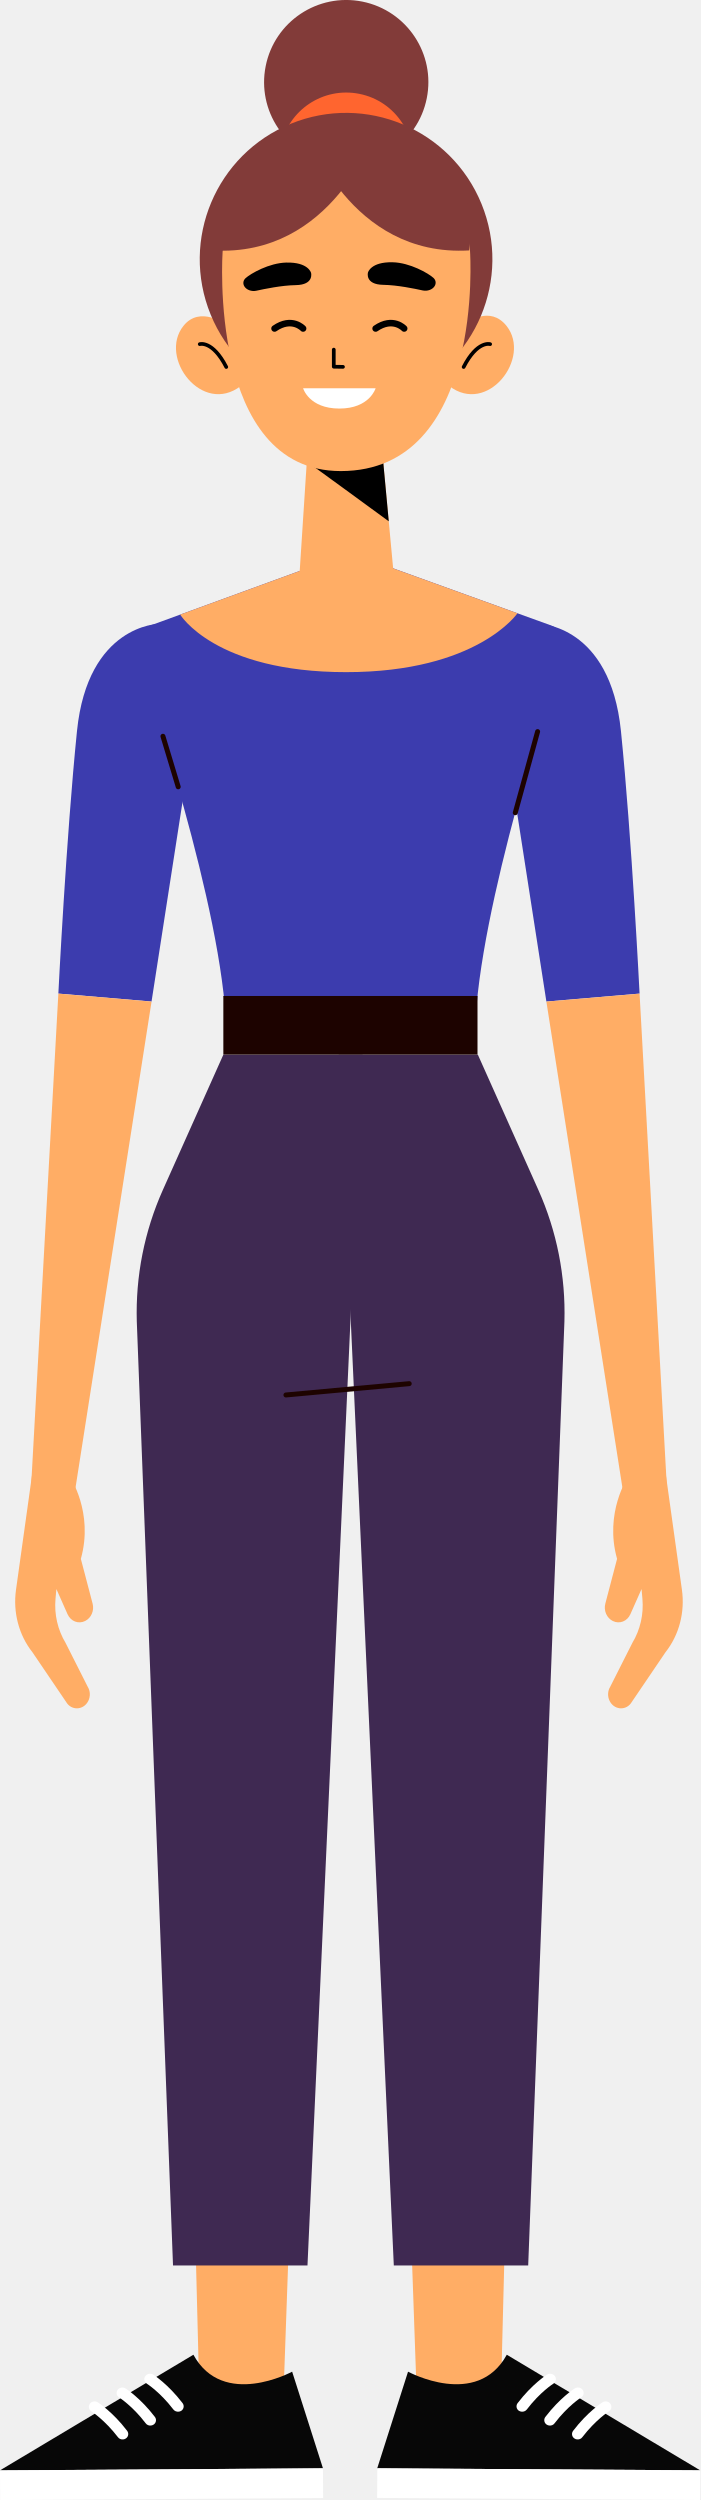
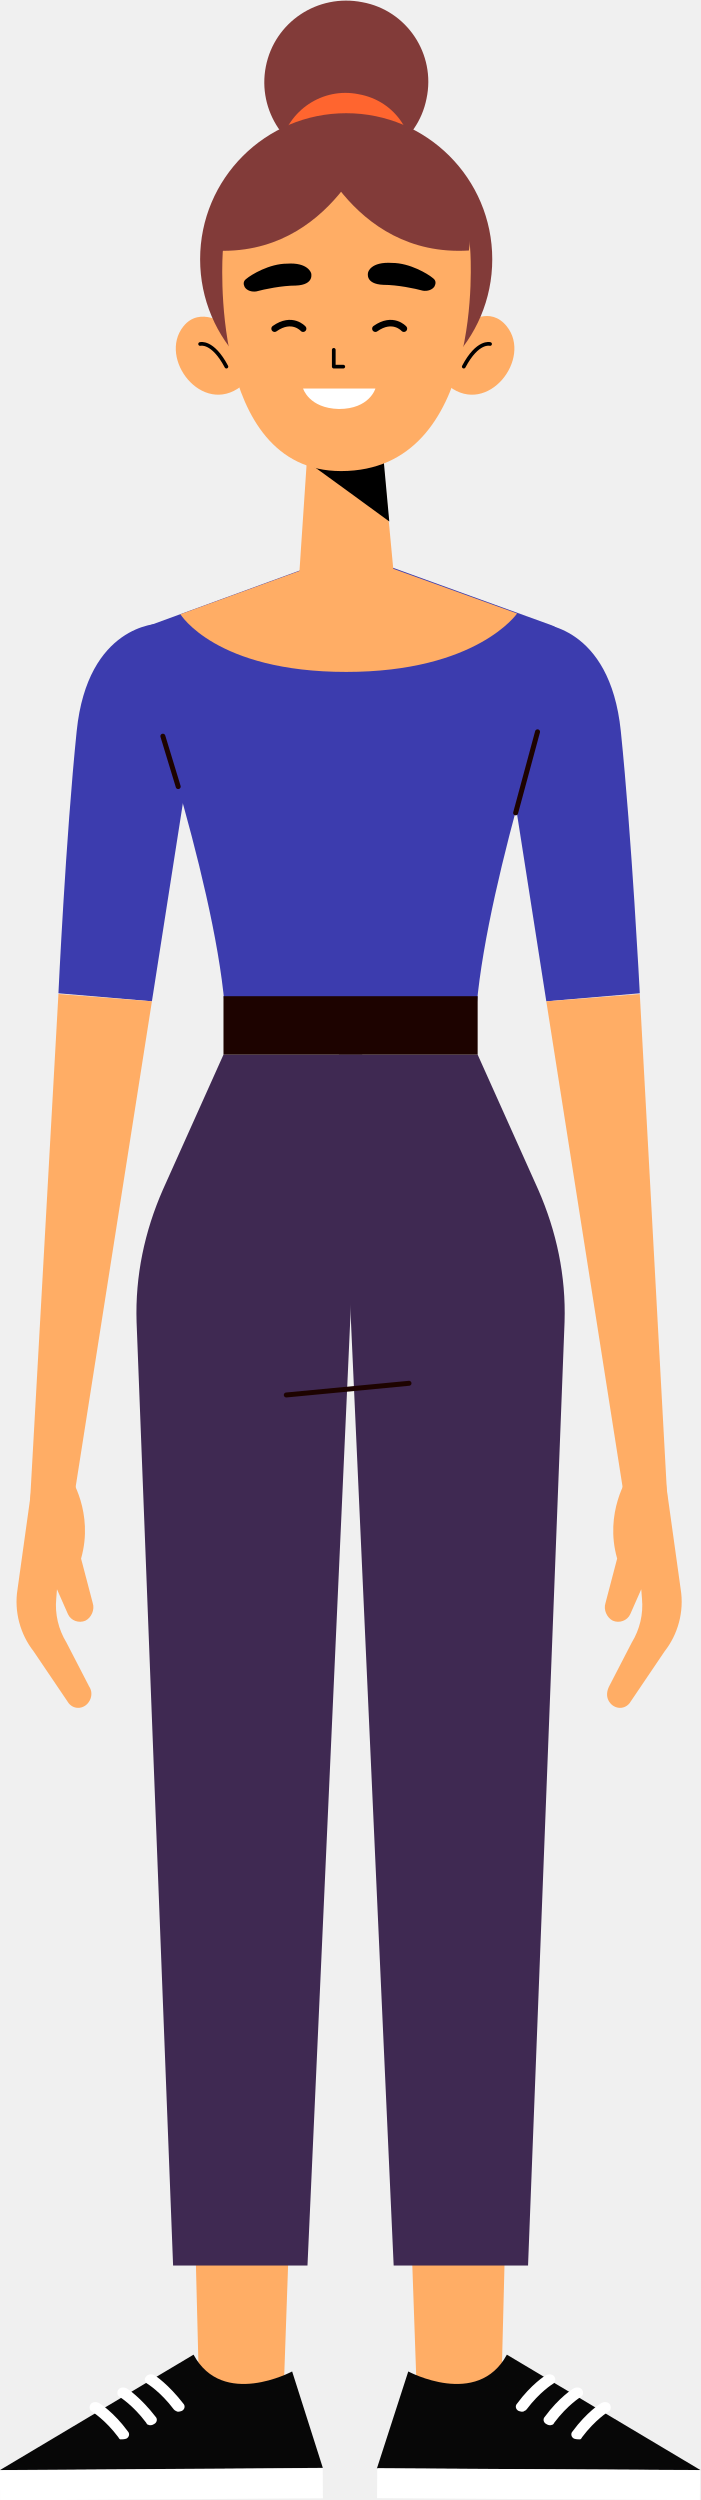
- <svg xmlns="http://www.w3.org/2000/svg" xmlns:xlink="http://www.w3.org/1999/xlink" version="1.1" id="Layer_1" x="0px" y="0px" viewBox="0 0 95.88 342.3" style="enable-background:new 0 0 95.88 342.3;" xml:space="preserve">
-   <style type="text/css">
- 	.st0{fill:#FFAD65;}
- 	.st1{fill:#FFFFFF;}
- 	.st2{fill:#3F2952;}
- 	.st3{fill:none;stroke:#1D0300;stroke-width:0.681;stroke-linecap:round;stroke-linejoin:round;stroke-miterlimit:10;}
- 	.st4{fill:#3C3CAE;}
- 	.st5{fill:#1D0300;}
- 	.st6{fill:#823B39;}
- 	.st7{fill:#FF652F;}
- 	.st8{fill:none;stroke:#000000;stroke-width:0.507;stroke-linecap:round;stroke-linejoin:round;stroke-miterlimit:10;}
- 	.st9{fill:none;stroke:#000000;stroke-width:0.896;stroke-linecap:round;stroke-linejoin:round;stroke-miterlimit:10;}
- </style>
+ <svg xmlns="http://www.w3.org/2000/svg" version="1.2" baseProfile="tiny" id="Layer_1" x="0px" y="0px" viewBox="0 0 95.9 342.3" overflow="visible" xml:space="preserve">
  <g>
    <g>
      <g>
        <g>
-           <polygon class="st0" points="57.18,331.41 55.78,291.64 69.46,293.51 68.56,328.81     " />
+           <polygon fill="#FFAD65" points="57.2,331.4 55.8,291.6 69.5,293.5 68.6,328.8     " />
          <g>
            <g>
              <g>
                <g>
-                   <defs>
-                     <path id="XMLID_57_" d="M55.87,324.73c0,0,9.45,5.13,13.52-2.32l26.48,15.83l-44.22-0.28L55.87,324.73z" />
-                   </defs>
-                   <use xlink:href="#XMLID_57_" style="overflow:visible;fill:#070707;" />
-                   <clipPath id="XMLID_2_">
-                     <use xlink:href="#XMLID_57_" style="overflow:visible;" />
-                   </clipPath>
+                   <g>
+                     <path id="XMLID_57_" fill="#070707" d="M55.9,324.7c0,0,9.5,5.1,13.5-2.3l26.5,15.8L51.6,338L55.9,324.7z" />
+                   </g>
                </g>
-                 <rect x="71.72" y="318.02" transform="matrix(6.424083e-03 -1 1 6.424083e-03 -266.8441 411.6933)" class="st1" width="4.06" height="44.22" />
-                 <path class="st1" d="M71.81,330.15c0.12-0.05,0.24-0.13,0.32-0.24c1.8-2.37,3.62-3.53,3.64-3.54         c0.36-0.23,0.45-0.69,0.21-1.03c-0.24-0.34-0.73-0.42-1.08-0.21c-0.08,0.05-2.05,1.31-4.03,3.91         c-0.25,0.33-0.18,0.8,0.17,1.04C71.28,330.23,71.57,330.25,71.81,330.15z" />
-                 <path class="st1" d="M75.61,332.05c0.12-0.05,0.24-0.13,0.32-0.25c1.8-2.37,3.62-3.53,3.64-3.54         c0.36-0.23,0.45-0.69,0.21-1.03c-0.24-0.34-0.73-0.43-1.08-0.21c-0.08,0.05-2.05,1.31-4.03,3.91         c-0.25,0.33-0.18,0.8,0.17,1.04C75.07,332.13,75.37,332.15,75.61,332.05z" />
-                 <path class="st1" d="M79.41,333.95c0.12-0.05,0.24-0.13,0.32-0.25c1.81-2.36,3.62-3.53,3.64-3.54         c0.36-0.23,0.45-0.69,0.21-1.03c-0.24-0.34-0.73-0.43-1.08-0.21c-0.08,0.05-2.05,1.31-4.03,3.91         c-0.25,0.33-0.18,0.8,0.17,1.04C78.87,334.03,79.16,334.05,79.41,333.95z" />
+                 <rect x="71.7" y="318" transform="matrix(6.423950e-03 -1 1 6.423950e-03 -266.8354 411.7015)" fill="#FFFFFF" width="4.1" height="44.2" />
+                 <path fill="#FFFFFF" d="M71.8,330.1c0.1,0,0.2-0.1,0.3-0.2c1.8-2.4,3.6-3.5,3.6-3.5c0.4-0.2,0.4-0.7,0.2-1s-0.7-0.4-1.1-0.2         c-0.1,0-2.1,1.3-4,3.9c-0.3,0.3-0.2,0.8,0.2,1C71.3,330.2,71.6,330.3,71.8,330.1z" />
+                 <path fill="#FFFFFF" d="M75.6,332c0.1,0,0.2-0.1,0.3-0.3c1.8-2.4,3.6-3.5,3.6-3.5c0.4-0.2,0.4-0.7,0.2-1s-0.7-0.4-1.1-0.2         c-0.1,0-2.1,1.3-4,3.9c-0.3,0.3-0.2,0.8,0.2,1C75.1,332.1,75.4,332.1,75.6,332z" />
+                 <path fill="#FFFFFF" d="M79.4,334c0.1,0,0.2-0.1,0.3-0.3c1.8-2.4,3.6-3.5,3.6-3.5c0.4-0.2,0.4-0.7,0.2-1s-0.7-0.4-1.1-0.2         c-0.1,0-2.1,1.3-4,3.9c-0.3,0.3-0.2,0.8,0.2,1C78.9,334,79.2,334,79.4,334z" />
              </g>
            </g>
          </g>
        </g>
-         <path class="st2" d="M65.43,144.41l8.27,18.49c2.54,5.67,3.76,11.84,3.58,18.05l-4.96,129.24H53.92l-7.55-165.78H65.43z" />
+         <path fill="#3F2952" d="M65.4,144.4l8.3,18.5c2.5,5.7,3.8,11.8,3.6,18.1l-5,129.2H53.9l-7.5-165.8H65.4z" />
      </g>
      <g>
        <g>
-           <polygon class="st0" points="38.69,331.41 40.1,291.64 26.42,293.51 27.32,328.81     " />
+           <polygon fill="#FFAD65" points="38.7,331.4 40.1,291.6 26.4,293.5 27.3,328.8     " />
          <g>
            <g>
              <g>
                <g>
-                   <defs>
-                     <path id="XMLID_56_" d="M40,324.73c0,0-9.45,5.13-13.52-2.32L0,338.24l44.22-0.28L40,324.73z" />
-                   </defs>
-                   <use xlink:href="#XMLID_56_" style="overflow:visible;fill:#070707;" />
-                   <clipPath id="XMLID_3_">
-                     <use xlink:href="#XMLID_56_" style="overflow:visible;" />
-                   </clipPath>
+                   <g>
+                     <path id="XMLID_56_" fill="#070707" d="M40,324.7c0,0-9.5,5.1-13.5-2.3L0,338.2l44.2-0.3L40,324.7z" />
+                   </g>
                </g>
-                 <rect x="0.01" y="338.1" transform="matrix(1 -6.424068e-03 6.424068e-03 1 -2.1846 0.1492)" class="st1" width="44.22" height="4.06" />
-                 <path class="st1" d="M24.06,330.15c-0.12-0.05-0.24-0.13-0.32-0.24c-1.81-2.37-3.62-3.53-3.64-3.54         c-0.36-0.23-0.45-0.69-0.21-1.03c0.24-0.34,0.73-0.42,1.08-0.21c0.08,0.05,2.05,1.31,4.03,3.91c0.25,0.33,0.18,0.8-0.17,1.04         C24.6,330.23,24.31,330.25,24.06,330.15z" />
-                 <path class="st1" d="M20.27,332.05c-0.12-0.05-0.24-0.13-0.32-0.25c-1.8-2.37-3.62-3.53-3.64-3.54         c-0.36-0.23-0.45-0.69-0.21-1.03c0.24-0.34,0.73-0.43,1.08-0.21c0.08,0.05,2.05,1.31,4.03,3.91c0.25,0.33,0.18,0.8-0.17,1.04         C20.8,332.13,20.51,332.15,20.27,332.05z" />
-                 <path class="st1" d="M16.47,333.95c-0.12-0.05-0.24-0.13-0.32-0.25c-1.81-2.36-3.62-3.53-3.64-3.54         c-0.36-0.23-0.45-0.69-0.21-1.03c0.24-0.34,0.73-0.43,1.08-0.21c0.08,0.05,2.05,1.31,4.03,3.91c0.25,0.33,0.18,0.8-0.17,1.04         C17.01,334.03,16.72,334.05,16.47,333.95z" />
+                 <rect x="0" y="338.1" transform="matrix(1 -6.423935e-03 6.423935e-03 1 -2.1846 0.1491)" fill="#FFFFFF" width="44.2" height="4.1" />
+                 <path fill="#FFFFFF" d="M24.1,330.1c-0.1,0-0.2-0.1-0.3-0.2c-1.8-2.4-3.6-3.5-3.6-3.5c-0.4-0.2-0.5-0.7-0.2-1         c0.2-0.3,0.7-0.4,1.1-0.2c0.1,0,2,1.3,4,3.9c0.3,0.3,0.2,0.8-0.2,1C24.6,330.2,24.3,330.3,24.1,330.1z" />
+                 <path fill="#FFFFFF" d="M20.3,332c-0.1,0-0.2-0.1-0.3-0.3c-1.8-2.4-3.6-3.5-3.6-3.5c-0.4-0.2-0.4-0.7-0.2-1         c0.2-0.3,0.7-0.4,1.1-0.2c0.1,0,2,1.3,4,3.9c0.3,0.3,0.2,0.8-0.2,1C20.8,332.1,20.5,332.1,20.3,332z" />
+                 <path fill="#FFFFFF" d="M16.5,334c-0.1,0-0.2-0.1-0.3-0.3c-1.8-2.4-3.6-3.5-3.6-3.5c-0.4-0.2-0.4-0.7-0.2-1s0.7-0.4,1.1-0.2         c0.1,0,2.1,1.3,4,3.9c0.3,0.3,0.2,0.8-0.2,1C17,334,16.7,334,16.5,334z" />
              </g>
            </g>
          </g>
        </g>
        <g>
-           <path class="st2" d="M30.58,144.41l-8.27,18.49c-2.54,5.67-3.76,11.84-3.58,18.05l4.96,129.24H42.1l7.54-165.78H30.58z" />
-           <line class="st3" x1="39.15" y1="191" x2="56.03" y2="189.45" />
+           <path fill="#3F2952" d="M30.6,144.4l-8.3,18.5c-2.5,5.7-3.8,11.8-3.6,18.1l5,129.2h18.4l7.5-165.8H30.6z" />
+           <line fill="none" stroke="#1D0300" stroke-width="0.681" stroke-linecap="round" stroke-linejoin="round" stroke-miterlimit="10" x1="39.2" y1="191" x2="56" y2="189.4" />
        </g>
      </g>
    </g>
    <g>
      <g>
-         <path class="st4" d="M73.83,85.42c0,0,9.71,0.11,11.19,14.68c1.48,14.57,2.55,35.94,2.55,35.94l-12.76,1.09l-5.75-37.06     L73.83,85.42z" />
+         <path fill="#3C3CAE" d="M73.8,85.4c0,0,9.7,0.1,11.2,14.7s2.6,35.9,2.6,35.9l-12.8,1.1l-5.8-37.1L73.8,85.4z" />
        <g>
          <g>
-             <polygon class="st0" points="87.57,136.05 91.43,205.82 85.66,206.5 74.81,137.14      " />
+             <polygon fill="#FFAD65" points="87.6,136.1 91.4,205.8 85.7,206.5 74.8,137.1      " />
          </g>
          <g>
-             <path class="st0" d="M86,202.2c0,0-3.3,4.87-1.51,11.24l-1.61,6.13c-0.25,0.95,0.19,1.97,1.03,2.38l0,0       c0.91,0.45,1.97,0.04,2.4-0.93l1.53-3.45l0.12,1.34c0.19,2.12-0.3,4.24-1.37,6.02l-3.05,6.04c-0.35,0.57-0.37,1.31-0.07,1.92       l0,0c0.58,1.18,2.08,1.37,2.88,0.37l4.78-7.05c1.85-2.34,2.67-5.45,2.24-8.53l-2.31-16.53L86,202.2z" />
+             <path fill="#FFAD65" d="M86,202.2c0,0-3.3,4.9-1.5,11.2l-1.6,6.1c-0.3,0.9,0.2,2,1,2.4l0,0c0.9,0.4,2,0,2.4-0.9l1.5-3.4       l0.1,1.3c0.2,2.1-0.3,4.2-1.4,6l-3.1,6c-0.3,0.6-0.4,1.3-0.1,1.9l0,0c0.6,1.2,2.1,1.4,2.9,0.4l4.8-7.1c1.8-2.3,2.7-5.4,2.2-8.5       l-2.3-16.5L86,202.2z" />
          </g>
        </g>
      </g>
      <g>
-         <path class="st4" d="M21.73,85.42c0,0-9.71,0.11-11.19,14.68c-1.48,14.57-2.55,35.94-2.55,35.94l12.76,1.09l5.75-37.06     L21.73,85.42z" />
+         <path fill="#3C3CAE" d="M21.7,85.4c0,0-9.7,0.1-11.2,14.7S8,136,8,136l12.8,1.1l5.8-37.1L21.7,85.4z" />
        <g>
          <g>
-             <polygon class="st0" points="7.99,136.05 4.13,205.82 9.9,206.5 20.75,137.14      " />
+             <polygon fill="#FFAD65" points="8,136.1 4.1,205.8 9.9,206.5 20.8,137.1      " />
          </g>
          <g>
-             <path class="st0" d="M9.56,202.2c0,0,3.3,4.87,1.51,11.24l1.61,6.13c0.25,0.95-0.19,1.97-1.03,2.38l0,0       c-0.91,0.45-1.97,0.04-2.4-0.93l-1.53-3.45l-0.12,1.34c-0.19,2.12,0.3,4.24,1.37,6.02l3.05,6.04c0.35,0.57,0.37,1.31,0.07,1.92       l0,0c-0.58,1.18-2.08,1.37-2.88,0.37l-4.78-7.05c-1.85-2.34-2.67-5.45-2.24-8.53l2.31-16.53L9.56,202.2z" />
+             <path fill="#FFAD65" d="M9.6,202.2c0,0,3.3,4.9,1.5,11.2l1.6,6.1c0.3,0.9-0.2,2-1,2.4l0,0c-0.9,0.4-2,0-2.4-0.9l-1.5-3.4       l-0.1,1.3c-0.2,2.1,0.3,4.2,1.4,6l3.1,6c0.4,0.6,0.4,1.3,0.1,1.9l0,0c-0.6,1.2-2.1,1.4-2.9,0.4l-4.8-7.1       c-1.8-2.3-2.7-5.4-2.2-8.5l2.3-16.5L9.6,202.2z" />
          </g>
        </g>
      </g>
      <g>
-         <path class="st4" d="M75.47,85.64l-27.58-9.97L20.29,85.75c-1.41,0.52-2.16,2.05-1.68,3.48c3.07,9.09,13.16,40.21,12.33,54.48     h17.08H65.1c-0.83-14.27,9.06-45.49,12.06-54.6C77.63,87.68,76.88,86.15,75.47,85.64z" />
-         <rect x="30.58" y="136.37" class="st5" width="34.8" height="8.03" />
+         <path fill="#3C3CAE" d="M75.5,85.6l-27.6-10L20.3,85.7c-1.4,0.5-2.2,2.1-1.7,3.5c3.1,9.1,13.2,40.2,12.3,54.5H48h17.1     c-0.8-14.3,9.1-45.5,12.1-54.6C77.6,87.7,76.9,86.1,75.5,85.6z" />
+         <rect x="30.6" y="136.4" fill="#1D0300" width="34.8" height="8" />
        <g>
-           <path class="st0" d="M24.67,84.15c0,0,4.75,7.88,22.72,7.88s23.46-8.06,23.46-8.06l-22.97-8.3L24.67,84.15z" />
-           <line class="st3" x1="70.55" y1="111.28" x2="73.61" y2="100.17" />
-           <line class="st3" x1="24.4" y1="107.73" x2="22.31" y2="100.81" />
+           <path fill="#FFAD65" d="M24.7,84.1c0,0,4.8,7.9,22.7,7.9S70.8,84,70.8,84l-23-8.3L24.7,84.1z" />
+           <line fill="none" stroke="#1D0300" stroke-width="0.681" stroke-linecap="round" stroke-linejoin="round" stroke-miterlimit="10" x1="70.6" y1="111.3" x2="73.6" y2="100.2" />
+           <line fill="none" stroke="#1D0300" stroke-width="0.681" stroke-linecap="round" stroke-linejoin="round" stroke-miterlimit="10" x1="24.4" y1="107.7" x2="22.3" y2="100.8" />
        </g>
      </g>
    </g>
    <g>
      <g>
-         <path class="st6" d="M58.43,13.47c-1.22,6.09-7.15,10.03-13.24,8.81s-10.03-7.15-8.81-13.24C37.6,2.94,43.53-1,49.62,0.22     C55.71,1.45,59.66,7.38,58.43,13.47z" />
-         <path class="st7" d="M56.35,23.59c-0.99,4.94-5.8,8.14-10.74,7.15c-4.94-0.99-8.14-5.8-7.15-10.74c0.99-4.94,5.8-8.14,10.74-7.15     C54.15,13.83,57.35,18.65,56.35,23.59z" />
+         <path fill="#823B39" d="M58.4,13.5c-1.2,6.1-7.2,10-13.2,8.8s-10-7.1-8.8-13.2c1.2-6.1,7.1-10,13.2-8.8     C55.7,1.4,59.7,7.4,58.4,13.5z" />
+         <path fill="#FF652F" d="M56.3,23.6c-1,4.9-5.8,8.1-10.7,7.1s-8.1-5.8-7.2-10.7c1-4.9,5.8-8.1,10.7-7.1     C54.2,13.8,57.3,18.6,56.3,23.6z" />
      </g>
      <g>
        <g>
          <g>
-             <path class="st0" d="M63.96,44.18c0,0,3.12-2.42,5.4,0.45c3.46,4.37-2.6,12.29-7.87,8.21L63.96,44.18z" />
-             <path class="st8" d="M67.11,47.12c0,0-1.74-0.55-3.63,3.13" />
+             <path fill="#FFAD65" d="M64,44.2c0,0,3.1-2.4,5.4,0.5c3.5,4.4-2.6,12.3-7.9,8.2L64,44.2z" />
+             <path fill="none" stroke="#000000" stroke-width="0.507" stroke-linecap="round" stroke-linejoin="round" stroke-miterlimit="10" d="       M67.1,47.1c0,0-1.7-0.5-3.6,3.1" />
          </g>
        </g>
      </g>
      <g>
        <g>
          <g>
-             <path class="st0" d="M30.98,44.46c0,0-3.59-2.71-5.87,0.17c-3.46,4.37,2.6,12.29,7.87,8.21L30.98,44.46z" />
-             <path class="st8" d="M27.35,47.12c0,0,1.74-0.55,3.63,3.13" />
+             <path fill="#FFAD65" d="M31,44.5c0,0-3.6-2.7-5.9,0.2c-3.5,4.4,2.6,12.3,7.9,8.2L31,44.5z" />
+             <path fill="none" stroke="#000000" stroke-width="0.507" stroke-linecap="round" stroke-linejoin="round" stroke-miterlimit="10" d="       M27.4,47.1c0,0,1.7-0.5,3.6,3.1" />
          </g>
        </g>
      </g>
-       <ellipse transform="matrix(0.9258 -0.3781 0.3781 0.9258 -9.8996 20.5469)" class="st6" cx="47.38" cy="35.49" rx="20.03" ry="20.03" />
-       <polygon class="st0" points="42.1,61.78 40.74,82.75 54.29,82.75 52.31,61.55   " />
-       <path d="M41.96,63.19c0.45,0.26,11.27,8.19,11.27,8.19l-0.92-9.84L41.96,63.19z" />
-       <path class="st0" d="M30.48,34.46c0,0-2.1,30.04,16.18,30.04c19.77,0,17.7-30.04,17.7-30.04s-0.11-13.53-17.09-13.53    C31.7,20.93,30.48,34.46,30.48,34.46z" />
+       <ellipse fill="#823B39" cx="47.4" cy="35.5" rx="20" ry="20" />
+       <polygon fill="#FFAD65" points="42.1,61.8 40.7,82.7 54.3,82.7 52.3,61.5   " />
+       <path d="M42,63.2c0.5,0.3,11.3,8.2,11.3,8.2l-0.9-9.8L42,63.2z" />
+       <path fill="#FFAD65" d="M30.5,34.5c0,0-2.1,30,16.2,30c19.8,0,17.7-30,17.7-30s-0.1-13.5-17.1-13.5C31.7,20.9,30.5,34.5,30.5,34.5    z" />
      <g>
-         <polyline class="st8" points="45.7,47.87 45.7,50.21 46.96,50.23    " />
-         <path d="M50.38,37.32c0,0-0.45,1.64,2.1,1.68c1.94,0.03,4.3,0.53,5.41,0.77c0.63,0.13,1.31-0.11,1.61-0.58l0,0     c0.24-0.38,0.19-0.82-0.15-1.14c-0.69-0.63-3.23-2.09-5.59-2.14C50.74,35.84,50.38,37.32,50.38,37.32z" />
-         <path d="M42.59,37.36c0,0,0.45,1.64-2.1,1.68c-1.94,0.03-4.3,0.53-5.41,0.77c-0.63,0.13-1.31-0.11-1.61-0.58l0,0     c-0.24-0.38-0.19-0.82,0.15-1.14c0.69-0.63,3.23-2.09,5.59-2.14C42.23,35.88,42.59,37.36,42.59,37.36z" />
+         <polyline fill="none" stroke="#000000" stroke-width="0.507" stroke-linecap="round" stroke-linejoin="round" stroke-miterlimit="10" points="     45.7,47.9 45.7,50.2 47,50.2    " />
+         <path d="M50.4,37.3c0,0-0.5,1.6,2.1,1.7c1.9,0,4.3,0.5,5.4,0.8c0.6,0.1,1.3-0.1,1.6-0.6l0,0c0.2-0.4,0.2-0.8-0.2-1.1     c-0.7-0.6-3.2-2.1-5.6-2.1C50.7,35.8,50.4,37.3,50.4,37.3z" />
+         <path d="M42.6,37.4c0,0,0.5,1.6-2.1,1.7c-1.9,0-4.3,0.5-5.4,0.8c-0.6,0.1-1.3-0.1-1.6-0.6l0,0c-0.2-0.4-0.2-0.8,0.2-1.1     c0.7-0.6,3.2-2.1,5.6-2.1C42.2,35.9,42.6,37.4,42.6,37.4z" />
        <g>
-           <path class="st1" d="M41.5,53.16h9.93c0,0-0.81,2.78-4.96,2.78C42.3,55.94,41.5,53.16,41.5,53.16z" />
+           <path fill="#FFFFFF" d="M41.5,53.2h9.9c0,0-0.8,2.8-5,2.8C42.3,55.9,41.5,53.2,41.5,53.2z" />
        </g>
-         <path class="st9" d="M41.5,44.98c0,0-1.52-1.66-3.91,0" />
-         <path class="st9" d="M55.34,44.98c0,0-1.52-1.66-3.91,0" />
+         <path fill="none" stroke="#000000" stroke-width="0.896" stroke-linecap="round" stroke-linejoin="round" stroke-miterlimit="10" d="     M41.5,45c0,0-1.5-1.7-3.9,0" />
+         <path fill="none" stroke="#000000" stroke-width="0.896" stroke-linecap="round" stroke-linejoin="round" stroke-miterlimit="10" d="     M55.3,45c0,0-1.5-1.7-3.9,0" />
      </g>
-       <path class="st6" d="M42.14,18.17c0,0,5.7,17.07,22.1,16.12C64.24,34.29,67.8,12.5,42.14,18.17z" />
-       <path class="st6" d="M51.27,18.17c0,0-5.7,17.07-22.1,16.12C29.17,34.29,30.12,11.67,51.27,18.17z" />
+       <path fill="#823B39" d="M42.1,18.2c0,0,5.7,17.1,22.1,16.1C64.2,34.3,67.8,12.5,42.1,18.2z" />
+       <path fill="#823B39" d="M51.3,18.2c0,0-5.7,17.1-22.1,16.1C29.2,34.3,30.1,11.7,51.3,18.2z" />
    </g>
  </g>
</svg>
